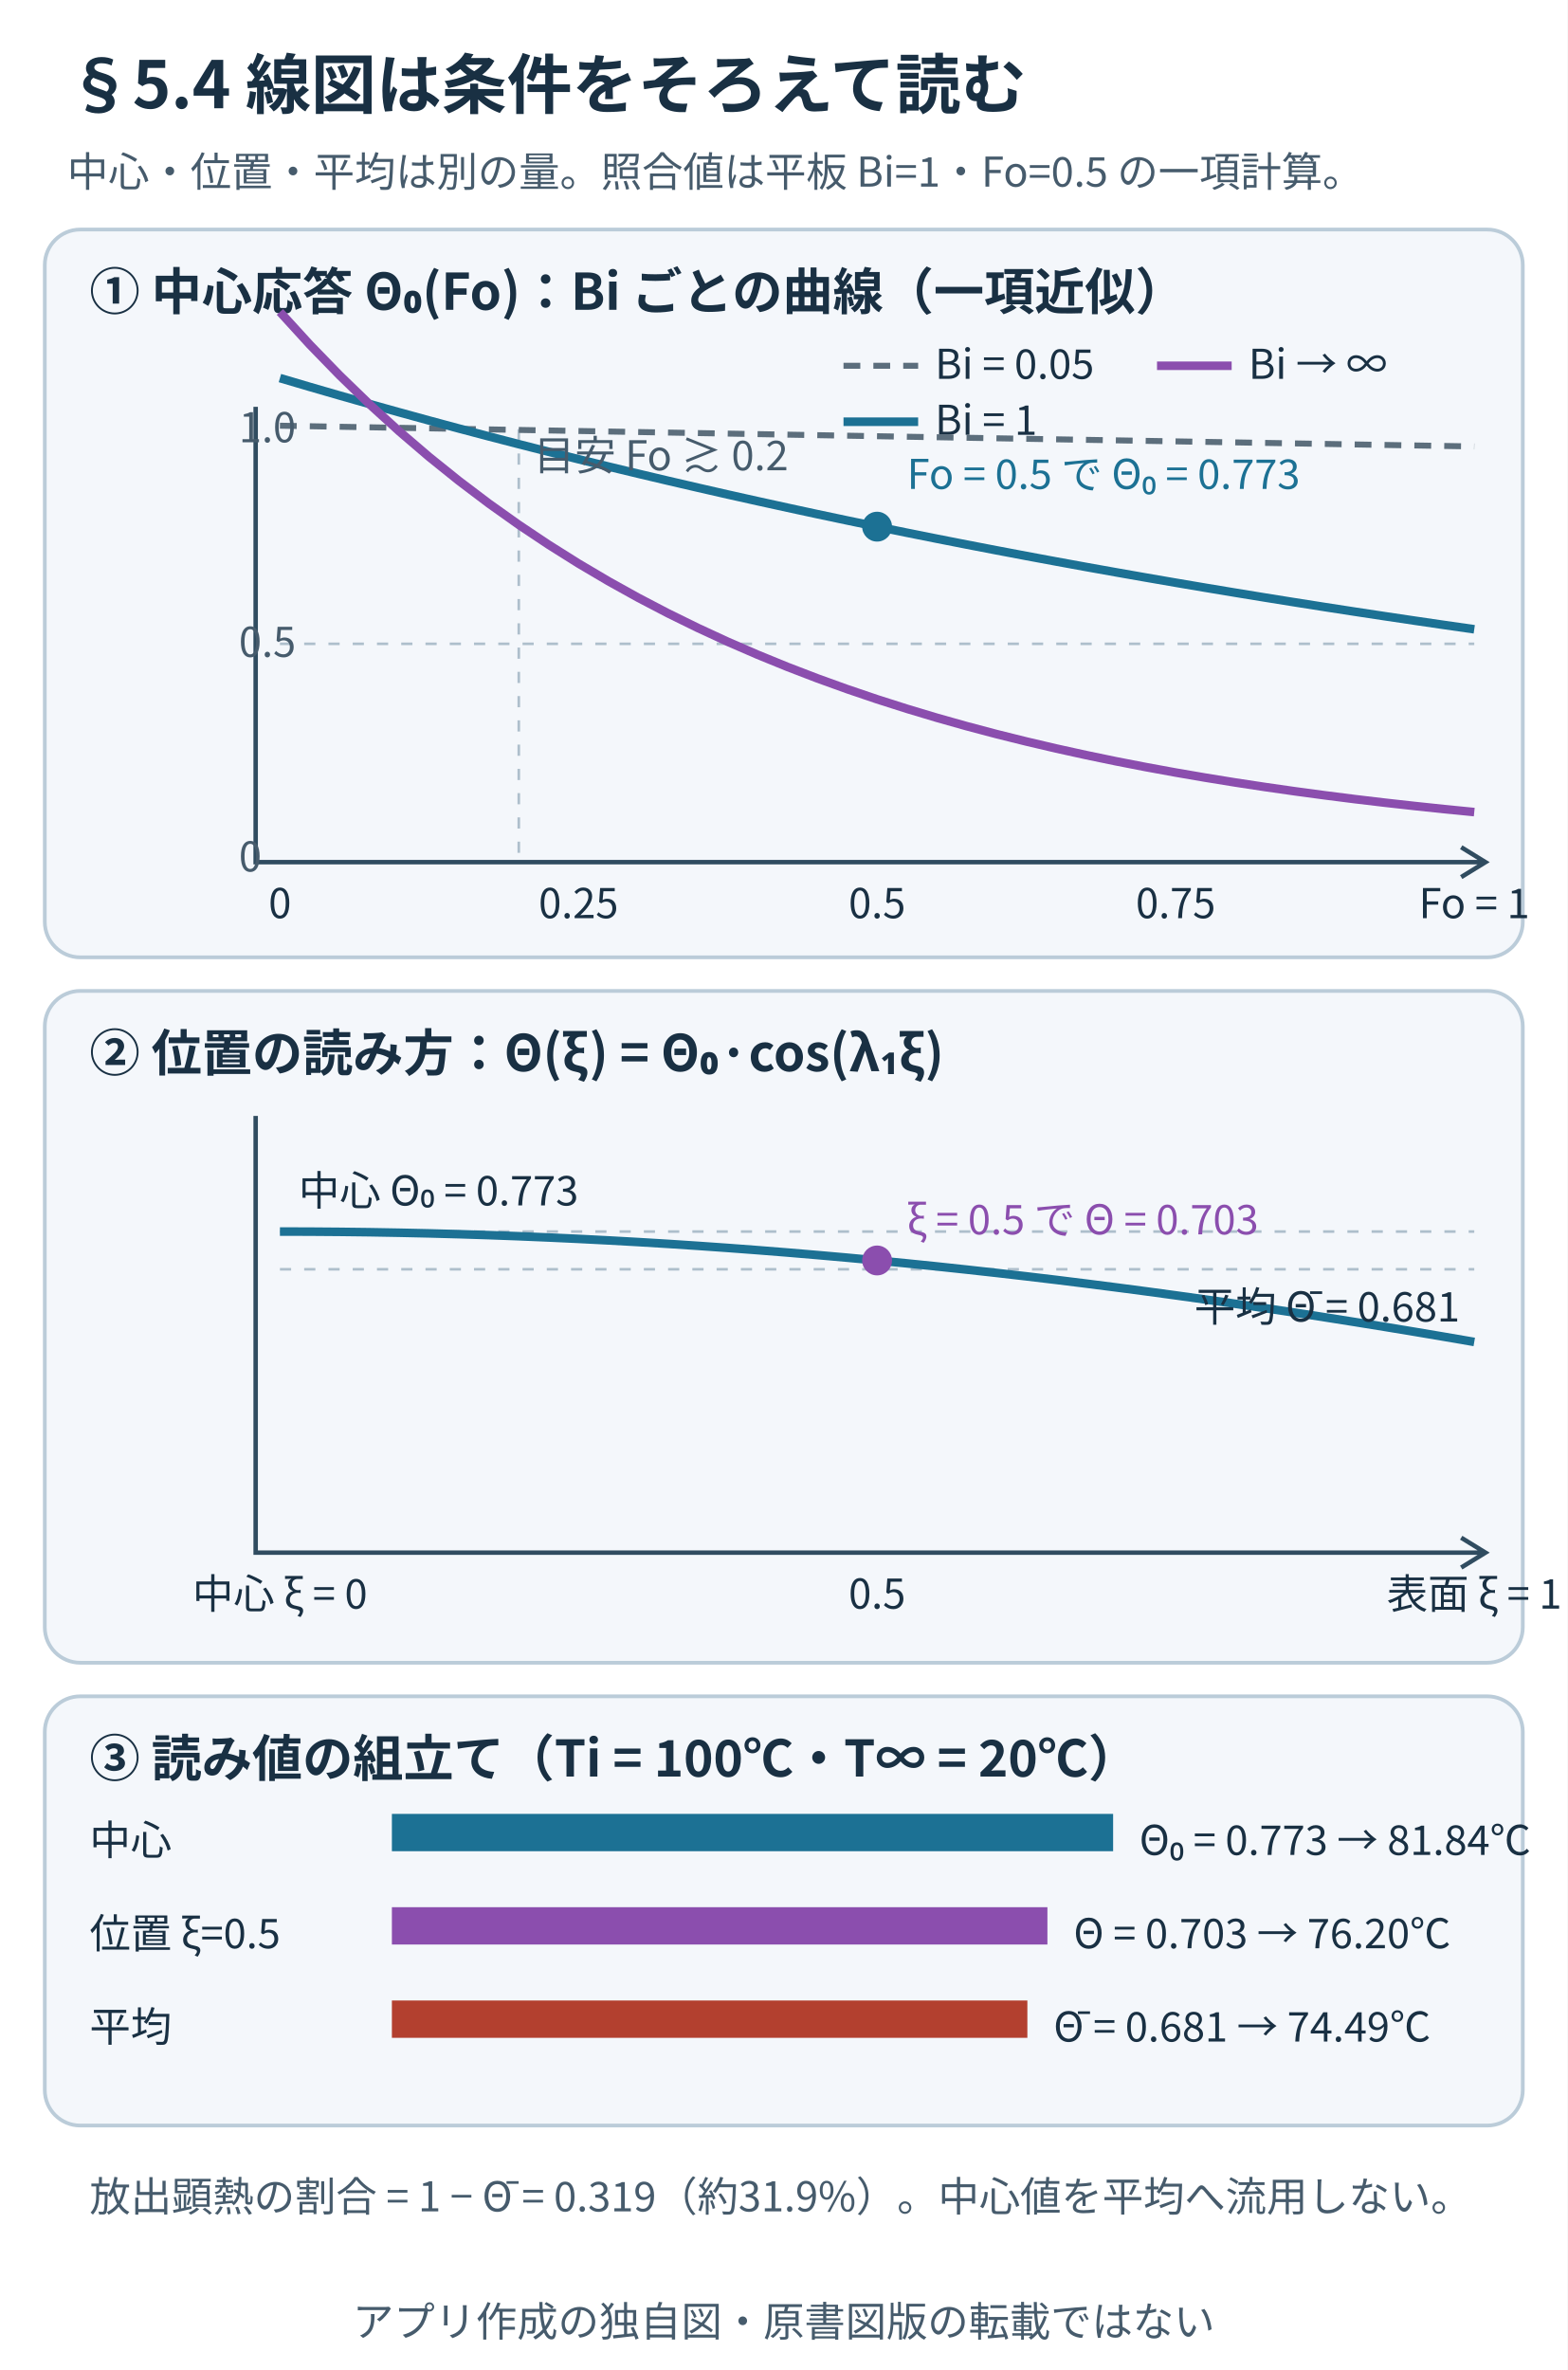
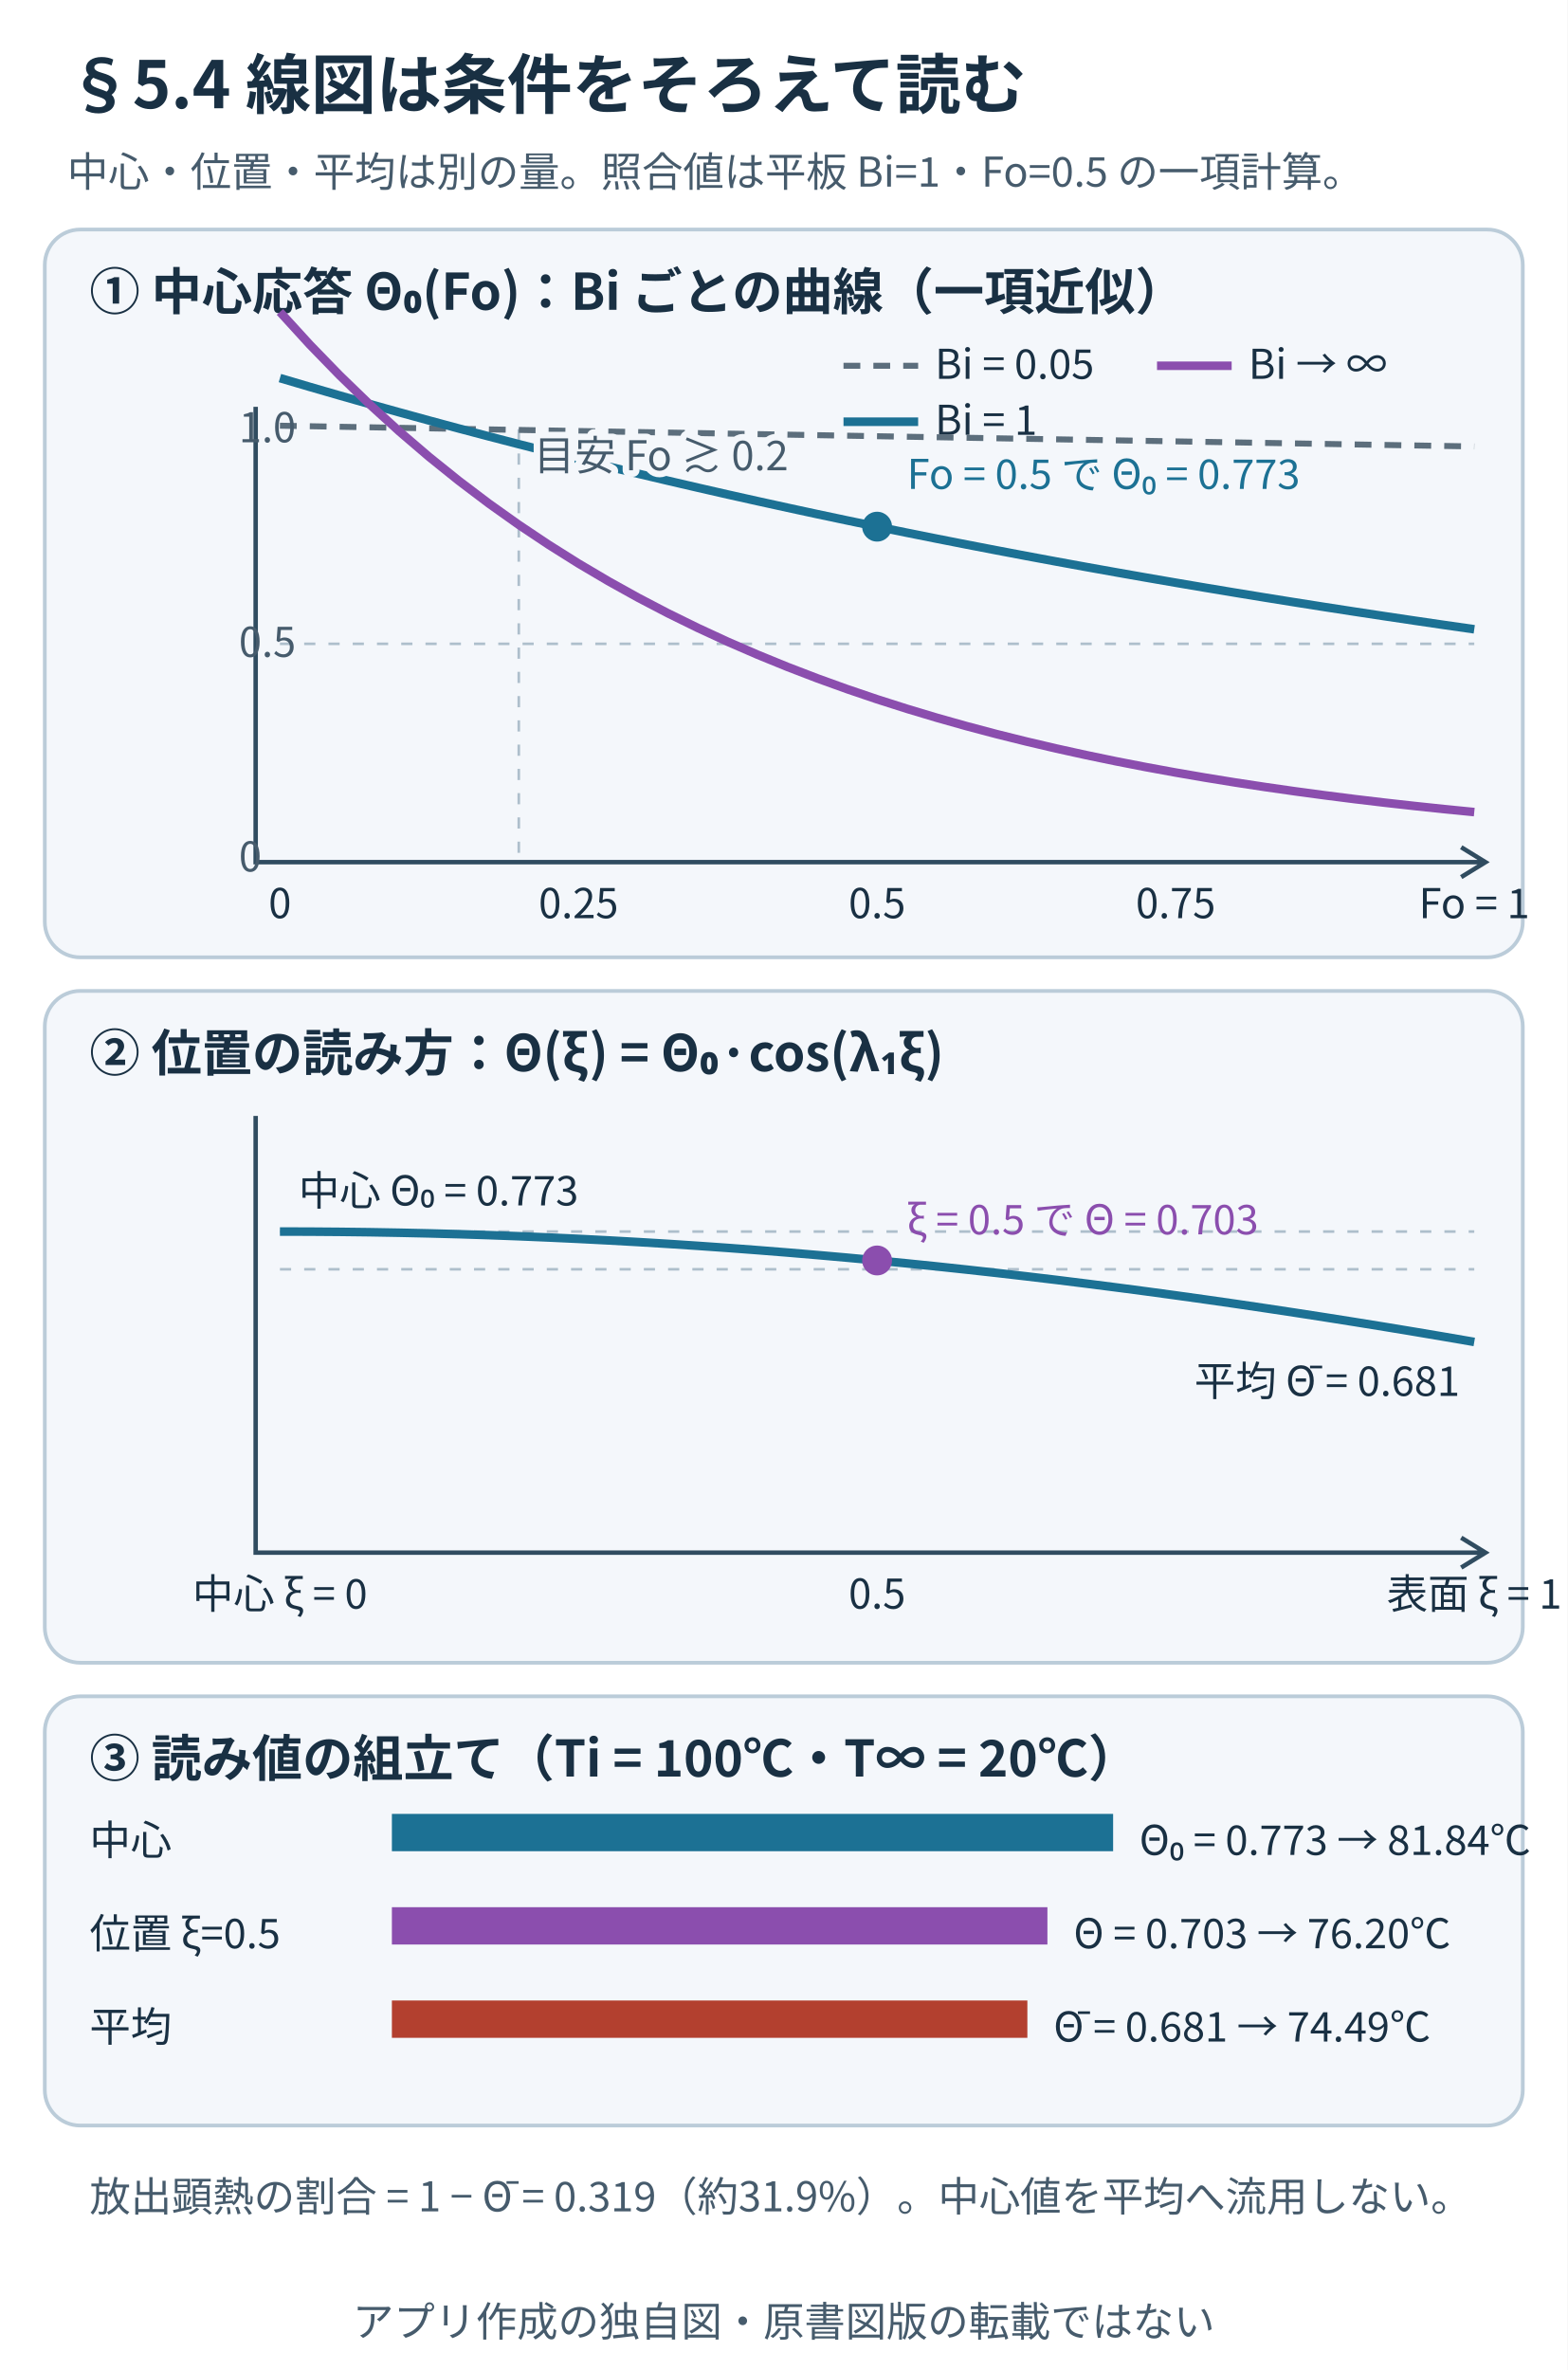
<svg xmlns="http://www.w3.org/2000/svg" width="840" height="1270" viewBox="0 0 840 1270" role="img" aria-labelledby="chart-title chart-desc" style="max-width:100%" data-origin="original-app-diagram" data-lesson="5.4" data-biot="1" data-fourier="0.5" data-lambda-1="0.860333589019" data-coefficient-a1="1.11913200841" data-center-theta="0.772955693333" data-position-xi="0.5" data-position-ratio="0.90889620527" data-position-theta="0.702536496512" data-mean-theta="0.681069447035" data-heat-fraction="0.318930552965">
  <style>
    .background{fill:#fff}.panel{fill:#f4f7fb;stroke:#bbccd9;stroke-width:2}
    .ink{fill:#193043}.secondary{fill:#465b6c}.cold{fill:#1c7194}.later{fill:#8b4eae}.hot{fill:#b3402f}.warn{fill:#b3402f}
    .slab{fill:#d6e9ef;stroke:#528096;stroke-width:3}.axis{stroke:#304c60;stroke-width:2.4;fill:none}
    .guide{stroke:#aebfcc;stroke-width:1.4;stroke-dasharray:6 7}.initial{stroke:#5c6e7c;stroke-width:3.4;fill:none;stroke-dasharray:10 6}
    .quarter{stroke:#1c7194;stroke-width:4.6;fill:none;stroke-linejoin:round}.one{stroke:#8b4eae;stroke-width:4.6;fill:none;stroke-linejoin:round}
    .hotline{stroke:#b3402f;stroke-width:4.6;fill:none;stroke-linejoin:round}.dashline{stroke:#5c6e7c;stroke-width:3.2;fill:none;stroke-dasharray:9 7}
    .arrow{stroke:#1c7194;stroke-width:4.4;fill:none;stroke-linecap:round;stroke-linejoin:round}
    .bar-cold{fill:#1c7194}.bar-later{fill:#8b4eae}.bar-warn{fill:#c98a8a}.bar-hot{fill:#b3402f}
    .edge-hot{stroke:#b3402f;stroke-width:7}.edge-cold{stroke:#528096;stroke-width:5}
-     text{font-family:'Noto Sans CJK JP','Hiragino Kaku Gothic ProN',system-ui,sans-serif;font-size:25px}.title{font-size:35px;font-weight:700}.section{font-size:27px;font-weight:700}.small{font-size:22px}.formula{font-size:25px;font-weight:600}
-     @media(prefers-color-scheme:dark){.background{fill:#111a24}.panel{fill:#1c2c3b;stroke:#60798a}.ink{fill:#eef6ff}.secondary{fill:#cad9e4}.cold{fill:#89d8f4}.later{fill:#dbb4ff}.hot{fill:#ff9d8f}.warn{fill:#ff9d8f}.slab{fill:#22485f;stroke:#91c2dc}.axis{stroke:#d3e4ef}.guide{stroke:#647e90}.initial{stroke:#bed0da}.quarter,.arrow{stroke:#89d8f4}.one{stroke:#dbb4ff}.hotline{stroke:#ff9d8f}.dashline{stroke:#bed0da}.bar-warn{fill:#8a5a5a}}
+     text{font-family:'Noto Sans CJK JP','Hiragino Kaku Gothic ProN',system-ui,sans-serif;font-size:25px}.title{font-size:35px;font-weight:700}.section{font-size:27px;font-weight:700}.small{font-size:22px}.halo{paint-order:stroke;stroke:#f4f7fb;stroke-width:7px;stroke-linejoin:round}.formula{font-size:25px;font-weight:600}
+     @media(prefers-color-scheme:dark){.background{fill:#111a24}.panel{fill:#1c2c3b;stroke:#60798a}.ink{fill:#eef6ff}.secondary{fill:#cad9e4}.cold{fill:#89d8f4}.later{fill:#dbb4ff}.hot{fill:#ff9d8f}.warn{fill:#ff9d8f}.slab{fill:#22485f;stroke:#91c2dc}.axis{stroke:#d3e4ef}.guide{stroke:#647e90}.initial{stroke:#bed0da}.quarter,.arrow{stroke:#89d8f4}.one{stroke:#dbb4ff}.hotline{stroke:#ff9d8f}.dashline{stroke:#bed0da}.halo{stroke:#1c2c3b}.bar-warn{fill:#8a5a5a}}
  </style>
  <rect class="background" width="840" height="1270" />
  <text x="36" y="58" class="title ink">§5.4 線図は条件をそろえて読む</text>
  <text x="36" y="100" class="small secondary">中心・位置・平均は別の量。照合値は平板 Bi=1・Fo=0.5 の一項計算。</text>
  <rect x="24" y="123" width="792" height="390" rx="19" class="panel" />
  <text x="48" y="166" class="section ink">① 中心応答 Θ₀(Fo)：Bi ごとの曲線（一項近似）</text>
  <path class="dashline" d="M452 196 H492" />
  <text x="501" y="203" class="small ink">Bi = 0.05</text>
  <path class="quarter" d="M452 226 H492" />
  <text x="501" y="233" class="small ink">Bi = 1</text>
  <path class="one" d="M620 196 H660" />
  <text x="669" y="203" class="small ink">Bi → ∞</text>
  <path class="guide" d="M150 345 H790 M278 230 V460" />
  <path class="axis" d="M137 218 V462 H796 M783 454 L796 462 L783 470" />
  <path id="theta0-bi-005" class="dashline" d="M150.00,228.12 L166.00,228.40 L182.00,228.69 L198.00,228.97 L214.00,229.25 L230.00,229.54 L246.00,229.82 L262.00,230.10 L278.00,230.39 L294.00,230.67 L310.00,230.95 L326.00,231.23 L342.00,231.51 L358.00,231.79 L374.00,232.07 L390.00,232.35 L406.00,232.63 L422.00,232.91 L438.00,233.19 L454.00,233.47 L470.00,233.75 L486.00,234.03 L502.00,234.30 L518.00,234.58 L534.00,234.86 L550.00,235.14 L566.00,235.41 L582.00,235.69 L598.00,235.96 L614.00,236.24 L630.00,236.51 L646.00,236.79 L662.00,237.06 L678.00,237.34 L694.00,237.61 L710.00,237.88 L726.00,238.16 L742.00,238.43 L758.00,238.70 L774.00,238.97 L790.00,239.24" />
  <path id="theta0-bi-1" class="quarter" d="M150.00,202.60 L166.00,207.32 L182.00,211.95 L198.00,216.50 L214.00,220.96 L230.00,225.35 L246.00,229.65 L262.00,233.87 L278.00,238.02 L294.00,242.09 L310.00,246.08 L326.00,250.00 L342.00,253.85 L358.00,257.63 L374.00,261.34 L390.00,264.99 L406.00,268.56 L422.00,272.07 L438.00,275.52 L454.00,278.90 L470.00,282.22 L486.00,285.48 L502.00,288.68 L518.00,291.82 L534.00,294.90 L550.00,297.93 L566.00,300.90 L582.00,303.82 L598.00,306.68 L614.00,309.49 L630.00,312.25 L646.00,314.96 L662.00,317.62 L678.00,320.23 L694.00,322.79 L710.00,325.31 L726.00,327.78 L742.00,330.20 L758.00,332.58 L774.00,334.92 L790.00,337.21" />
  <path id="theta0-bi-inf" class="one" d="M150.00,167.15 L166.00,184.67 L182.00,201.14 L198.00,216.63 L214.00,231.19 L230.00,244.88 L246.00,257.74 L262.00,269.84 L278.00,281.22 L294.00,291.91 L310.00,301.97 L326.00,311.42 L342.00,320.31 L358.00,328.67 L374.00,336.52 L390.00,343.91 L406.00,350.85 L422.00,357.38 L438.00,363.52 L454.00,369.29 L470.00,374.72 L486.00,379.82 L502.00,384.62 L518.00,389.13 L534.00,393.37 L550.00,397.35 L566.00,401.10 L582.00,404.62 L598.00,407.94 L614.00,411.05 L630.00,413.98 L646.00,416.73 L662.00,419.32 L678.00,421.75 L694.00,424.04 L710.00,426.19 L726.00,428.22 L742.00,430.12 L758.00,431.90 L774.00,433.59 L790.00,435.17" />
  <circle cx="470.00" cy="282.22" r="8" class="bar-cold" />
  <text x="486" y="262" class="small cold">Fo = 0.5 で Θ₀ = 0.773</text>
-   <text x="286" y="252" class="small secondary">目安 Fo ≳ 0.2</text>
+   <text x="286" y="252" class="small secondary halo">目安 Fo ≳ 0.2</text>
  <text x="128" y="237" class="small secondary">1.0</text>
  <text x="128" y="352" class="small secondary">0.5</text>
  <text x="128" y="467" class="small secondary">0</text>
  <text x="150" y="492" text-anchor="middle" class="small ink">0</text>
  <text x="310" y="492" text-anchor="middle" class="small ink">0.25</text>
  <text x="470" y="492" text-anchor="middle" class="small ink">0.5</text>
  <text x="630" y="492" text-anchor="middle" class="small ink">0.75</text>
  <text x="790" y="492" text-anchor="middle" class="small ink">Fo = 1</text>
  <rect x="24" y="531" width="792" height="360" rx="19" class="panel" />
  <text x="48" y="574" class="section ink">② 位置の読み方：Θ(ξ) = Θ₀·cos(λ₁ξ)</text>
  <path class="guide" d="M150 659.95 H790 M150 680.16 H790" />
  <path class="axis" d="M137 598 V832 H796 M783 824 L796 832 L783 840" />
  <path id="theta-profile" class="quarter" d="M150.00,659.95 L166.00,659.99 L182.00,660.11 L198.00,660.30 L214.00,660.58 L230.00,660.93 L246.00,661.36 L262.00,661.87 L278.00,662.46 L294.00,663.13 L310.00,663.87 L326.00,664.69 L342.00,665.58 L358.00,666.55 L374.00,667.60 L390.00,668.72 L406.00,669.92 L422.00,671.19 L438.00,672.54 L454.00,673.95 L470.00,675.44 L486.00,677.00 L502.00,678.63 L518.00,680.34 L534.00,682.11 L550.00,683.95 L566.00,685.85 L582.00,687.83 L598.00,689.87 L614.00,691.97 L630.00,694.14 L646.00,696.37 L662.00,698.66 L678.00,701.02 L694.00,703.43 L710.00,705.90 L726.00,708.43 L742.00,711.01 L758.00,713.65 L774.00,716.35 L790.00,719.10" />
  <circle cx="470" cy="675.44" r="8" class="bar-later" />
  <text x="486" y="661.44" class="small later">ξ = 0.5 で Θ = 0.703</text>
  <text x="160" y="645.95" class="small ink">中心 Θ₀ = 0.773</text>
-   <text x="640" y="708.16" class="small ink">平均 Θ̄ = 0.681</text>
+   <text x="640" y="748" class="small ink halo">平均 Θ̄ = 0.681</text>
  <text x="150" y="862" text-anchor="middle" class="small ink">中心 ξ = 0</text>
  <text x="470" y="862" text-anchor="middle" class="small ink">0.5</text>
  <text x="790" y="862" text-anchor="middle" class="small ink">表面 ξ = 1</text>
  <rect x="24" y="909" width="792" height="230" rx="19" class="panel" />
  <text x="48" y="952" class="section ink">③ 読み値の組立て（Ti = 100℃・T∞ = 20℃）</text>
  <text x="48" y="994" class="small ink">中心</text>
  <rect id="bar-center" x="210" y="972" width="386.48" height="20" class="bar-cold" />
  <text x="610.48" y="994" class="small ink">Θ₀ = 0.773 → 81.84℃</text>
  <text x="48" y="1044" class="small ink">位置 ξ=0.5</text>
  <rect id="bar-position" x="210" y="1022" width="351.27" height="20" class="bar-later" />
  <text x="575.27" y="1044" class="small ink">Θ = 0.703 → 76.20℃</text>
  <text x="48" y="1094" class="small ink">平均</text>
  <rect id="bar-mean" x="210" y="1072" width="340.53" height="20" class="bar-hot" />
  <text x="564.53" y="1094" class="small ink">Θ̄ = 0.681 → 74.49℃</text>
  <text x="48" y="1185" class="small secondary">放出顕熱の割合 = 1 − Θ̄ = 0.319（約31.9%）。中心値を平均へ流用しない。</text>
  <text x="420" y="1252" text-anchor="middle" class="small secondary">アプリ作成の独自図・原書図版の転載ではない</text>
</svg>
